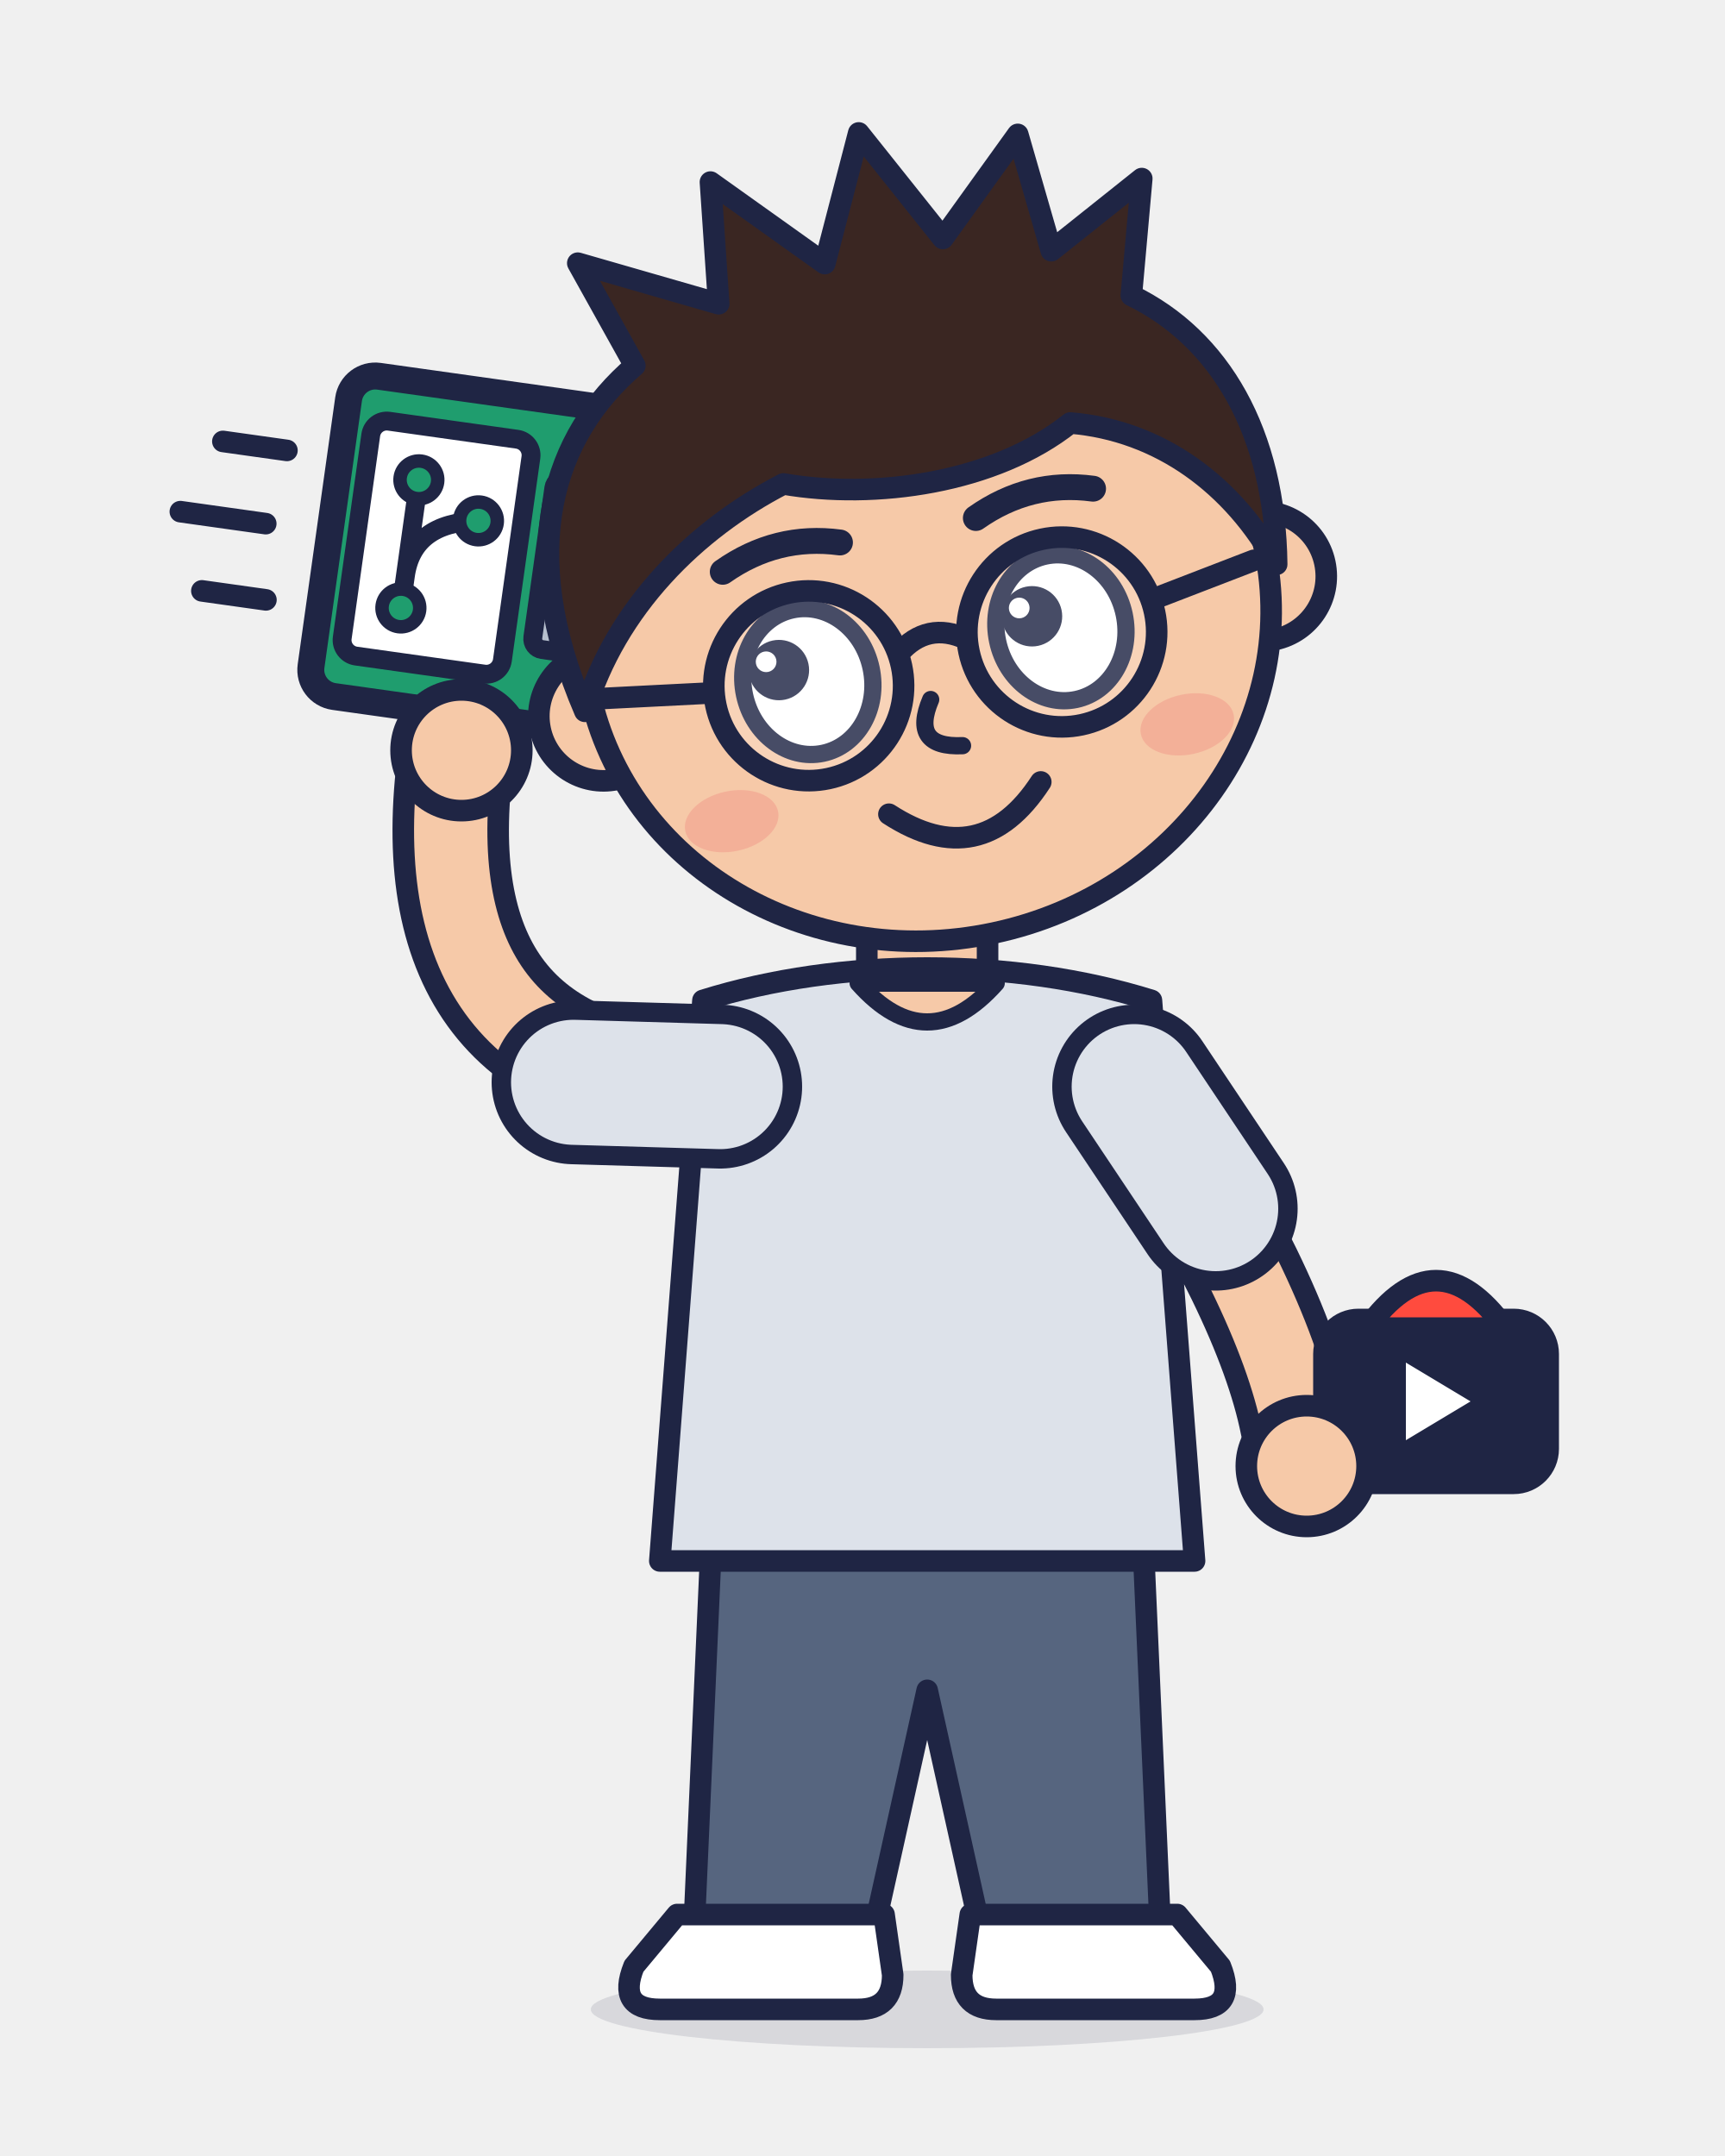
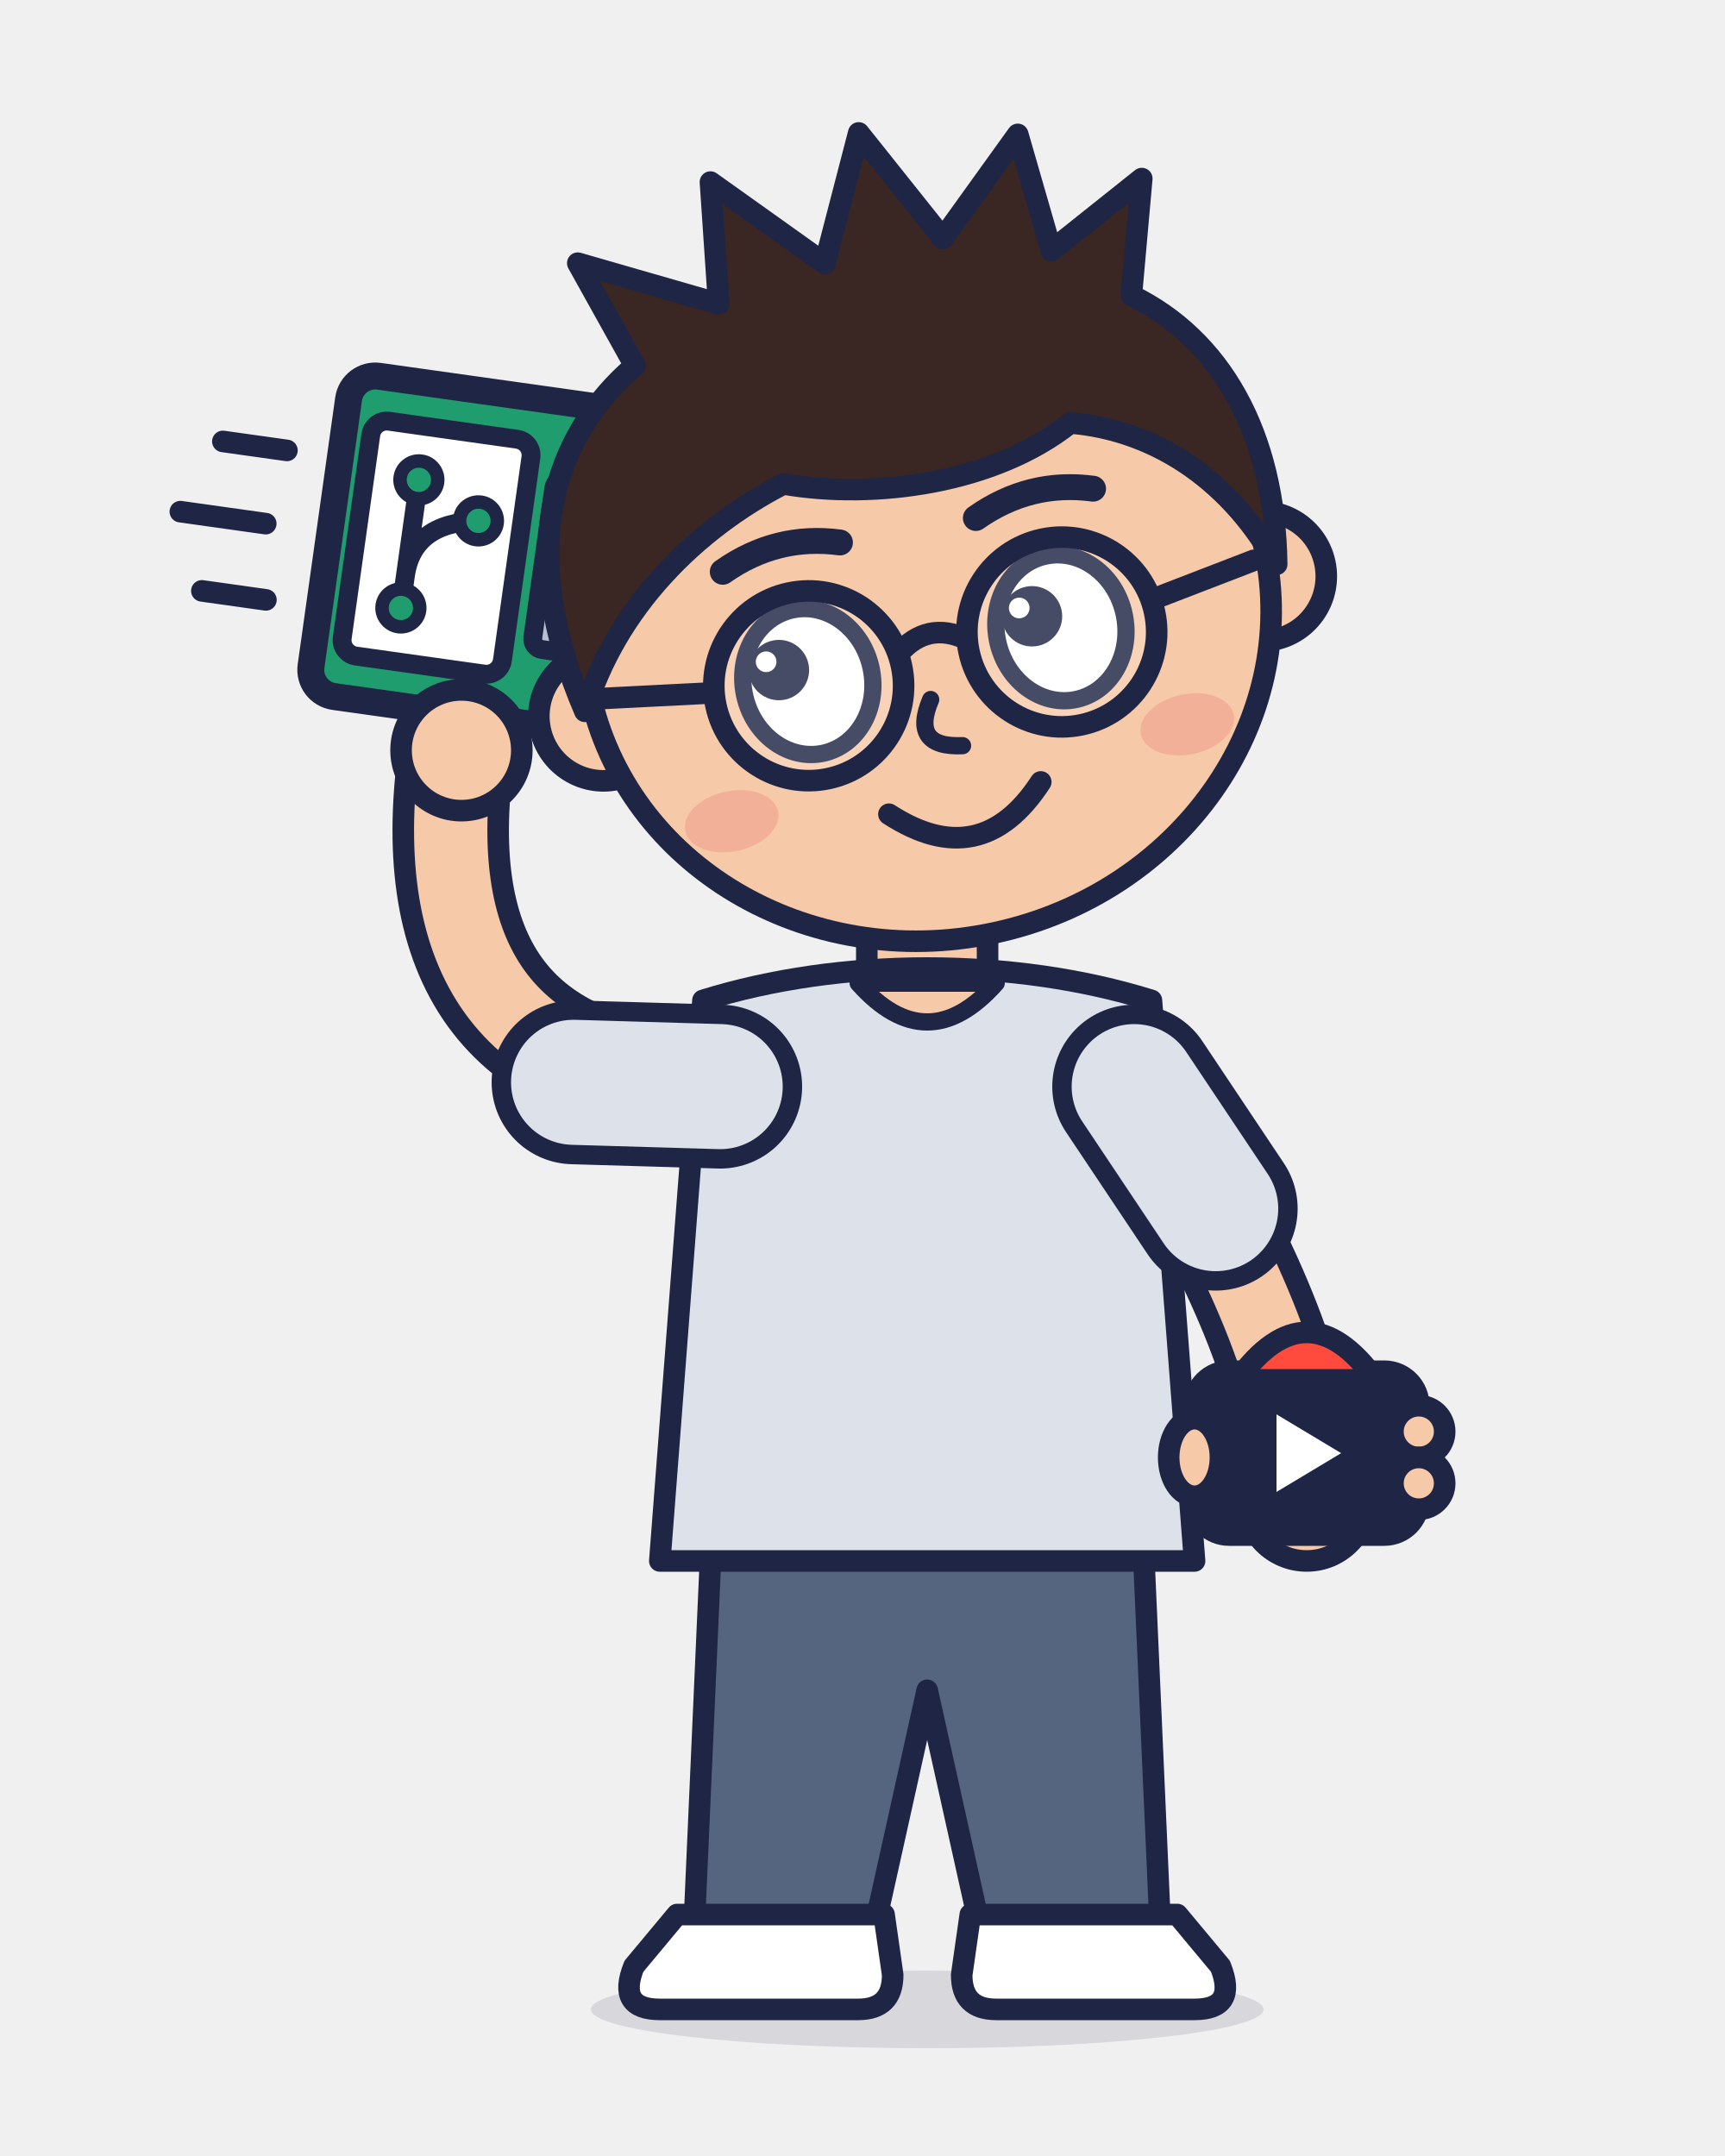
<svg xmlns="http://www.w3.org/2000/svg" width="400" height="500" viewBox="0 0 400 500" role="img">
  <g transform="translate(215 0)" stroke="#1F2544" stroke-width="5" stroke-linecap="round" stroke-linejoin="round">
    <ellipse cx="0" cy="466" rx="78" ry="9" fill="#1F2544" opacity=".12" stroke="none" />
    <path d="M-50 356L50 356L54 446L12 446L0 392L-12 446L-54 446Z" fill="#56657F" />
    <path d="M-58 444L-10 444L-8 458Q-8 466 -16 466L-62 466Q-72 466 -68 456Z" fill="#FFFFFF" />
    <path d="M58 444L10 444L8 458Q8 466 16 466L62 466Q72 466 68 456Z" fill="#FFFFFF" />
    <rect x="-14" y="204" width="28" height="34" fill="#F6C9A8" />
    <path d="M-52 232C-20 222 20 222 52 232L62 362L-62 362Z" fill="#DDE2EA" />
    <path d="M-16 228Q0 246 16 228Z" fill="#F6C9A8" stroke-width="4" />
    <path d="M-48 252Q-116 250 -110 182" fill="none" stroke="#1F2544" stroke-width="27" />
    <path d="M-48 252Q-116 250 -110 182" fill="none" stroke="#F6C9A8" stroke-width="17" />
    <path d="M-48 252L-82.0 251.0" fill="none" stroke="#1F2544" stroke-width="38" />
    <path d="M-48 252L-82.0 251.0" fill="none" stroke="#DDE2EA" stroke-width="29" />
-     <path d="M48 252Q80 300 86 330" fill="none" stroke="#1F2544" stroke-width="27" />
-     <path d="M48 252Q80 300 86 330" fill="none" stroke="#F6C9A8" stroke-width="17" />
+     <path d="M48 252Q80 300 86 336" fill="none" stroke="#1F2544" stroke-width="27" />
+     <path d="M48 252Q80 300 86 336" fill="none" stroke="#F6C9A8" stroke-width="17" />
    <path d="M48 252L66.9 280.3" fill="none" stroke="#1F2544" stroke-width="38" />
    <path d="M48 252L66.9 280.3" fill="none" stroke="#DDE2EA" stroke-width="29" />
-     <rect x="92" y="306" width="52" height="38" rx="8" fill="#1F2544" />
-     <path d="M102 308Q118 286 134 308Z" fill="#FF4B3E" />
-     <path d="M111 316L126 325L111 334Z" fill="#FFFFFF" stroke="none" />
-     <circle cx="88" cy="340" r="14" fill="#F6C9A8" />
+     <circle cx="88" cy="348" r="14" fill="#F6C9A8" />
+     <rect x="62" y="318" width="52" height="38" rx="8" fill="#1F2544" />
+     <path d="M72 320Q88 298 104 320Z" fill="#FF4B3E" />
+     <path d="M81 328L96 337L81 346Z" fill="#FFFFFF" stroke="none" />
+     <ellipse cx="62" cy="338" rx="6" ry="9" fill="#F6C9A8" />
+     <ellipse cx="114" cy="332" rx="6" ry="6" fill="#F6C9A8" />
+     <ellipse cx="114" cy="344" rx="6" ry="6" fill="#F6C9A8" />
    <g transform="translate(0 144) rotate(-12)">
      <g transform="translate(-96 -36) rotate(20) scale(1.25)">
        <path d="M-40 -14H-52M-42 0H-58M-40 14H-52" fill="none" stroke-width="4" />
        <rect x="-30" y="-30" width="60" height="60" rx="5" fill="#1F9D6E" />
        <rect x="10" y="-16" width="18" height="32" rx="2" fill="#B7C0CE" stroke-width="3.5" />
        <rect x="-25" y="-22" width="30" height="44" rx="3" fill="#FFFFFF" stroke-width="3.5" />
        <path d="M-15 -12V12M-15 6Q-15 -4 -3 -6" fill="none" stroke-width="3.5" />
        <circle cx="-15" cy="-12" r="3.5" fill="#1F9D6E" stroke-width="2.5" />
        <circle cx="-15" cy="12" r="3.5" fill="#1F9D6E" stroke-width="2.5" />
        <circle cx="-3" cy="-6" r="3.5" fill="#1F9D6E" stroke-width="2.5" />
      </g>
      <circle cx="-78" cy="6" r="15" fill="#F6C9A8" />
      <circle cx="78" cy="6" r="15" fill="#F6C9A8" />
      <ellipse cx="0" cy="0" rx="80" ry="74" fill="#F6C9A8" />
      <path d="M-82 4C-90 -36 -76 -60 -54 -72L-62 -98L-32 -82L-28 -110L-6 -86L8 -114L22 -86L44 -106L46 -78L70 -90L62 -64C80 -50 88 -26 82 4C76 -16 62 -32 42 -38C22 -28 -6 -30 -26 -38C-48 -32 -70 -18 -82 4Z" fill="#3A2622" />
      <ellipse cx="-54" cy="36" rx="11" ry="7" fill="#F2A08E" opacity=".6" stroke="none" />
      <ellipse cx="54" cy="36" rx="11" ry="7" fill="#F2A08E" opacity=".6" stroke="none" />
      <path d="M-44 -21Q-30 -27 -16 -22M16 -21Q30 -27 44 -22" fill="none" stroke-width="6" />
      <ellipse cx="-30" cy="8" rx="15" ry="17" fill="#FFFFFF" stroke-width="4" />
      <circle cx="-36" cy="4" r="7" fill="#1F2544" stroke="none" />
      <circle cx="-38.5" cy="1.5" r="2.4" fill="#FFFFFF" stroke="none" />
      <ellipse cx="30" cy="8" rx="15" ry="17" fill="#FFFFFF" stroke-width="4" />
      <circle cx="24" cy="4" r="7" fill="#1F2544" stroke="none" />
      <circle cx="21.5" cy="1.5" r="2.4" fill="#FFFFFF" stroke="none" />
      <path d="M-3 18Q-10 28 2 30" fill="none" stroke-width="4" />
      <path d="M-18 42Q0 60 18 42" fill="none" />
      <circle cx="-30" cy="9" r="22" fill="#FFFFFF" fill-opacity=".18" stroke-width="5" />
      <circle cx="30" cy="9" r="22" fill="#FFFFFF" fill-opacity=".18" stroke-width="5" />
      <path d="M-8 6Q0 0 8 6M-52 6L-77 2M52 6L77 2" fill="none" stroke-width="5" />
    </g>
    <circle cx="-108" cy="174" r="14" fill="#F6C9A8" />
  </g>
</svg>
